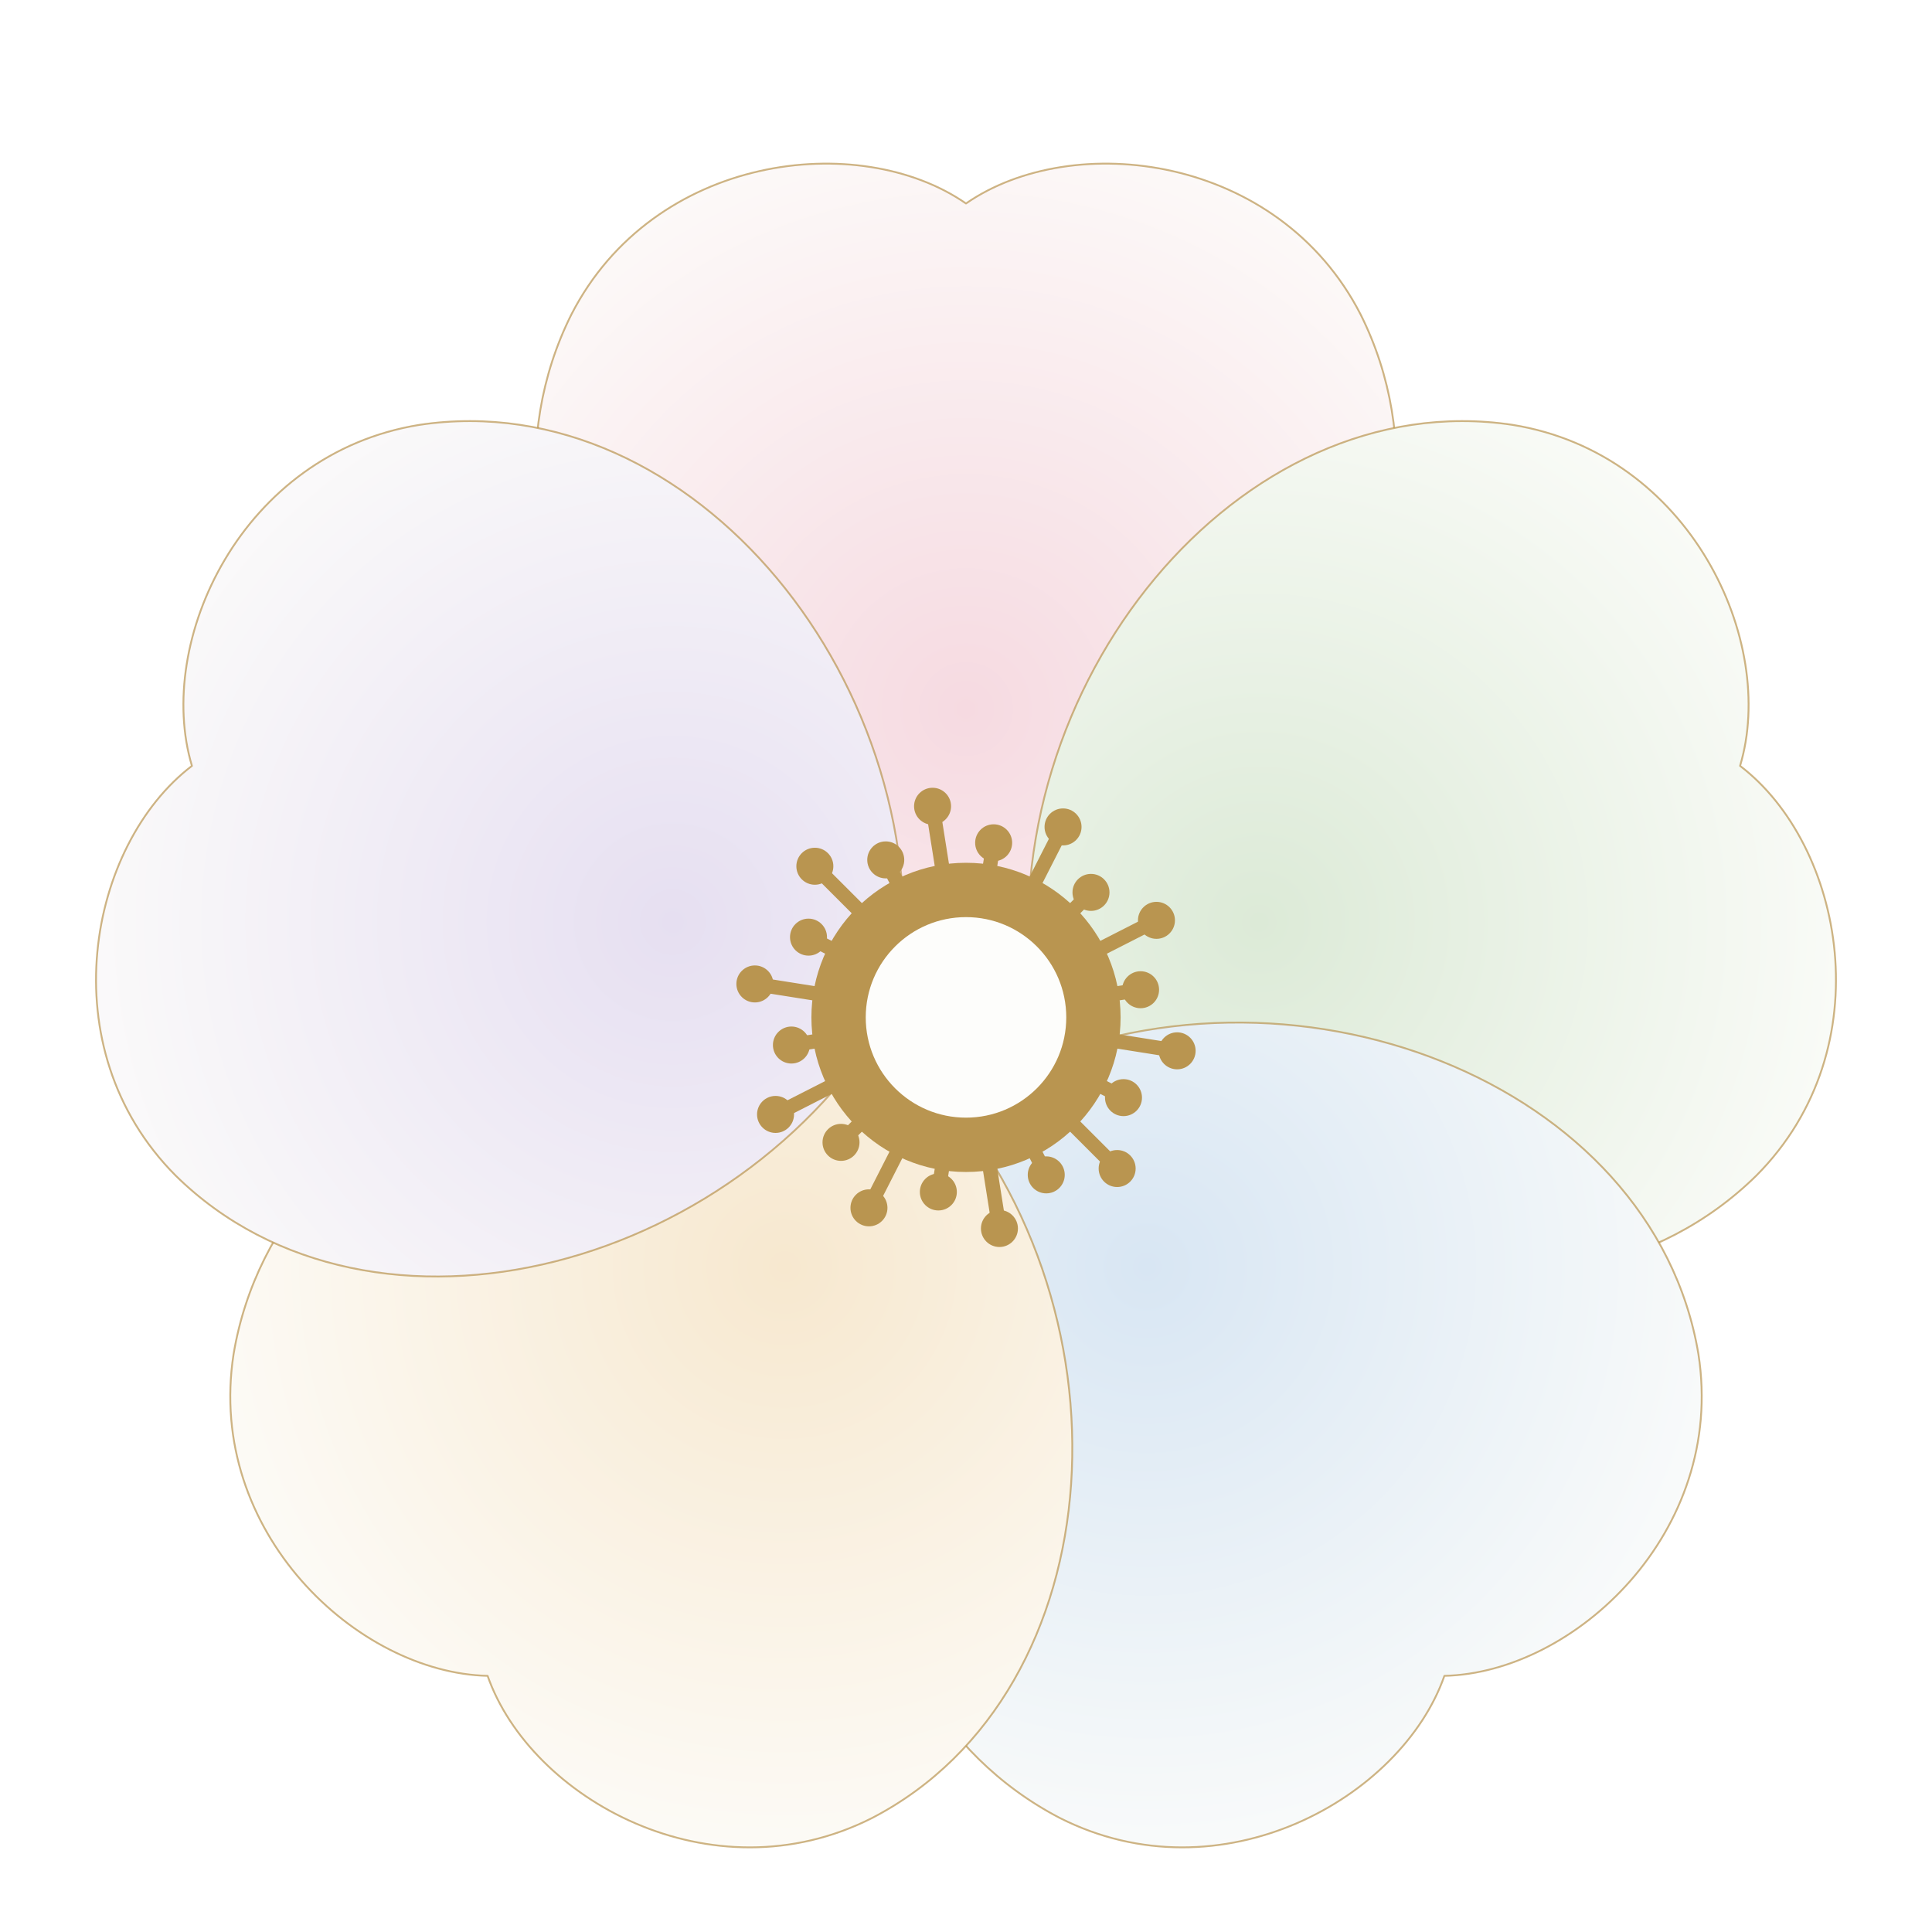
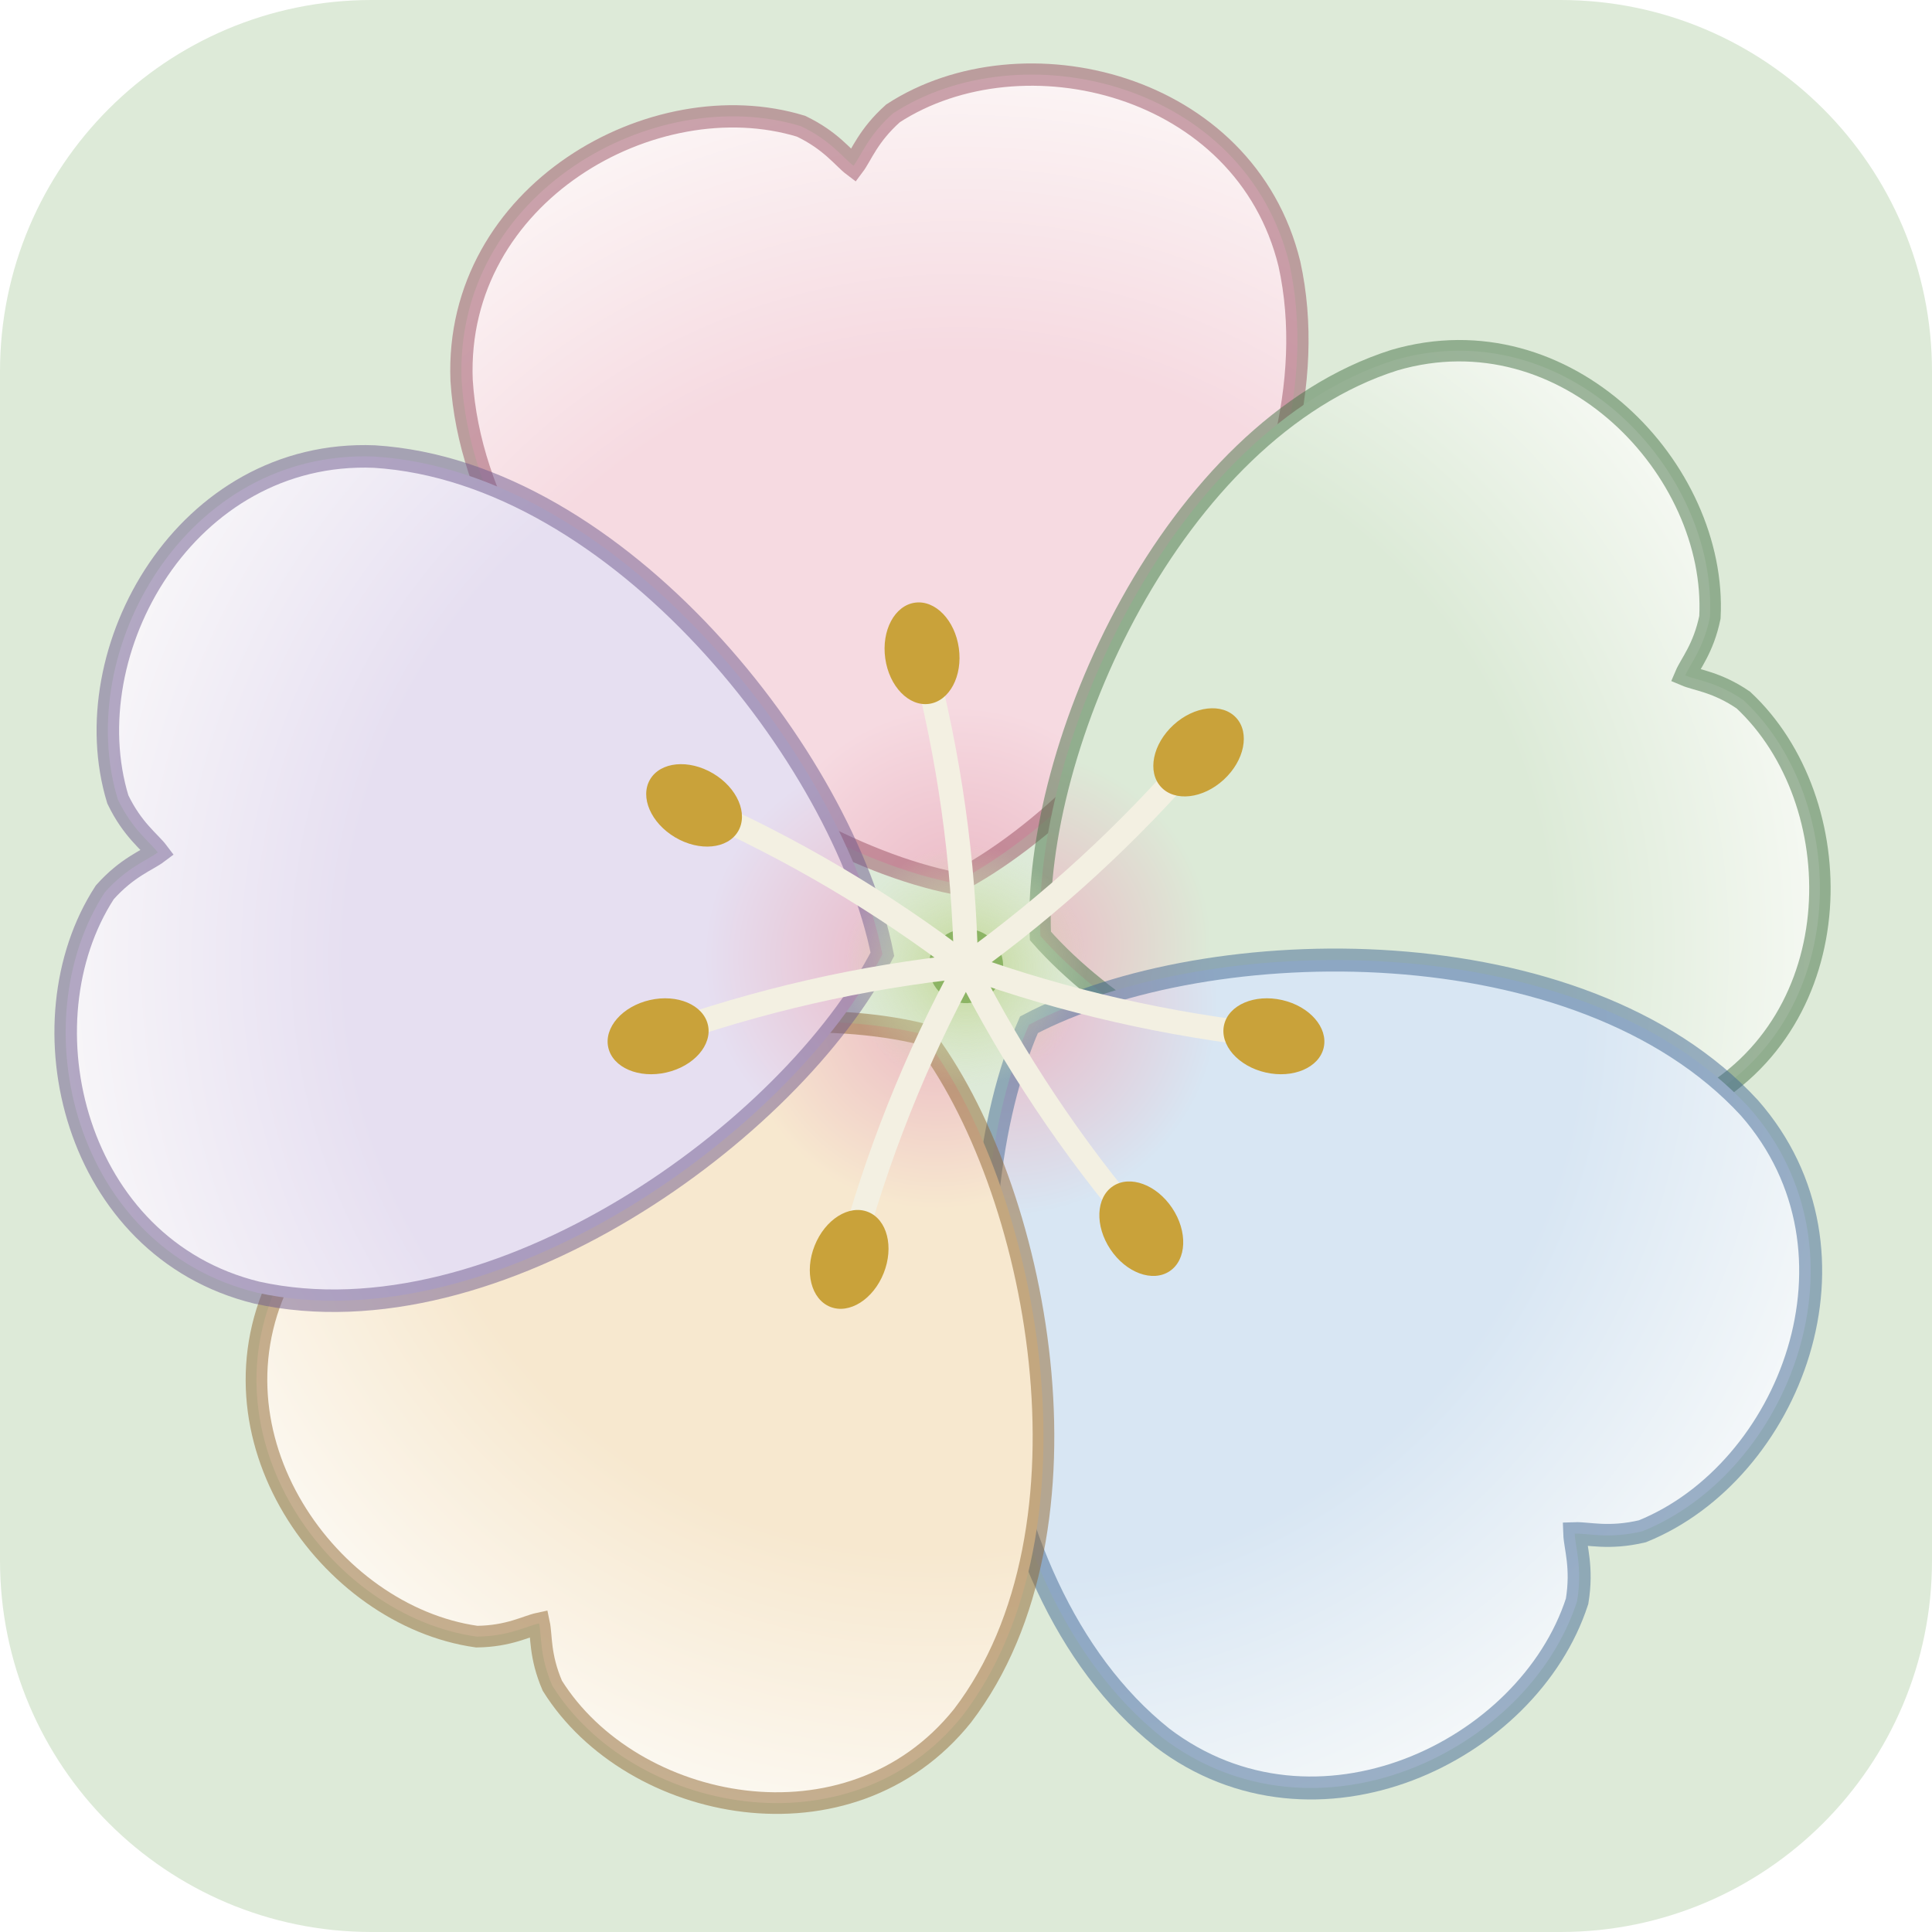
- <svg xmlns="http://www.w3.org/2000/svg" viewBox="-470 -470 940 940">
+ <svg xmlns="http://www.w3.org/2000/svg" viewBox="-104 -104 208 208">
  <defs>
-     <radialGradient id="r850" gradientUnits="userSpaceOnUse" cx="0" cy="-150" r="320">
-       <stop offset="0" stop-color="hsl(345 62% 91%)" />
+     <radialGradient id="v29p0" gradientUnits="userSpaceOnUse" cx="0" cy="-6" r="100">
+       <stop offset="0" stop-color="hsl(345 55% 82%)" />
+       <stop offset=".22" stop-color="hsl(345 62% 91%)" />
+       <stop offset=".6" stop-color="hsl(345 62% 91%)" />
      <stop offset="1" stop-color="hsl(40 40% 99%)" />
    </radialGradient>
-     <radialGradient id="r851" gradientUnits="userSpaceOnUse" cx="0" cy="-150" r="320">
-       <stop offset="0" stop-color="hsl(105 30% 88%)" />
+     <radialGradient id="v29p1" gradientUnits="userSpaceOnUse" cx="0" cy="-6" r="100">
+       <stop offset="0" stop-color="hsl(345 55% 82%)" />
+       <stop offset=".22" stop-color="hsl(105 30% 88%)" />
+       <stop offset=".6" stop-color="hsl(105 30% 88%)" />
      <stop offset="1" stop-color="hsl(40 40% 99%)" />
    </radialGradient>
-     <radialGradient id="r852" gradientUnits="userSpaceOnUse" cx="0" cy="-150" r="320">
-       <stop offset="0" stop-color="hsl(208 52% 90%)" />
+     <radialGradient id="v29p2" gradientUnits="userSpaceOnUse" cx="0" cy="-6" r="100">
+       <stop offset="0" stop-color="hsl(345 55% 82%)" />
+       <stop offset=".22" stop-color="hsl(208 52% 90%)" />
+       <stop offset=".6" stop-color="hsl(208 52% 90%)" />
      <stop offset="1" stop-color="hsl(40 40% 99%)" />
    </radialGradient>
-     <radialGradient id="r853" gradientUnits="userSpaceOnUse" cx="0" cy="-150" r="320">
-       <stop offset="0" stop-color="hsl(38 72% 89%)" />
+     <radialGradient id="v29p3" gradientUnits="userSpaceOnUse" cx="0" cy="-6" r="100">
+       <stop offset="0" stop-color="hsl(345 55% 82%)" />
+       <stop offset=".22" stop-color="hsl(38 72% 89%)" />
+       <stop offset=".6" stop-color="hsl(38 72% 89%)" />
      <stop offset="1" stop-color="hsl(40 40% 99%)" />
    </radialGradient>
-     <radialGradient id="r854" gradientUnits="userSpaceOnUse" cx="0" cy="-150" r="320">
-       <stop offset="0" stop-color="hsl(262 40% 91%)" />
+     <radialGradient id="v29p4" gradientUnits="userSpaceOnUse" cx="0" cy="-6" r="100">
+       <stop offset="0" stop-color="hsl(345 55% 82%)" />
+       <stop offset=".22" stop-color="hsl(262 40% 91%)" />
+       <stop offset=".6" stop-color="hsl(262 40% 91%)" />
      <stop offset="1" stop-color="hsl(40 40% 99%)" />
    </radialGradient>
+     <radialGradient id="v29sh" gradientUnits="userSpaceOnUse" cx="0" cy="-70" r="60">
+       <stop offset="0" stop-color="#fff" stop-opacity="0.35" />
+       <stop offset="1" stop-color="#fff" stop-opacity="0" />
+     </radialGradient>
+     <radialGradient id="v29c">
+       <stop offset="0" stop-color="hsl(80 45% 70%)" />
+       <stop offset="1" stop-color="hsl(80 45% 80%)" stop-opacity="0" />
+     </radialGradient>
  </defs>
-   <g transform="translate(0 25)">
-     <g transform="rotate(0) translate(0 0)">
-       <path d="M0,-34 C-150,-62 -252,-222 -192,-342 C-152,-420 -52,-432 0,-396 C52,-432 152,-420 192,-342 C252,-222 150,-62 0,-34 Z" transform="scale(1 1)" fill="url(#r850)" stroke="#b99550" stroke-opacity="0.7" stroke-width="0.9" vector-effect="non-scaling-stroke" stroke-linejoin="round" />
+   <rect x="-104" y="-104" width="208" height="208" rx="40" fill="#ddead8" />
+   <g transform="rotate(-8)">
+     <g transform="rotate(0) scale(1)">
+       <path d="M0,-9 C-20,-16 -47,-44 -45,-70 C-43,-90 -20,-99 -5,-92 C-2,-90 -1,-88 0,-87 C1,-88 2,-90 5,-92 C20,-99 43,-90 45,-70 C47,-44 20,-16 0,-9Z" fill="url(#v29p0)" stroke="hsl(345 32% 46%)" stroke-opacity="0.5" stroke-width="2.4" />
    </g>
-     <g transform="rotate(72) translate(0 0)">
-       <path d="M0,-34 C-150,-62 -252,-222 -192,-342 C-152,-420 -52,-432 0,-396 C52,-432 152,-420 192,-342 C252,-222 150,-62 0,-34 Z" transform="scale(1 1)" fill="url(#r851)" stroke="#b99550" stroke-opacity="0.7" stroke-width="0.9" vector-effect="non-scaling-stroke" stroke-linejoin="round" />
+     <g transform="rotate(76) scale(0.96)">
+       <path d="M0,-9 C-20,-16 -47,-44 -45,-70 C-43,-90 -20,-99 -5,-92 C-2,-90 -1,-88 0,-87 C1,-88 2,-90 5,-92 C20,-99 43,-90 45,-70 C47,-44 20,-16 0,-9Z" fill="url(#v29p1)" stroke="hsl(118 24% 36%)" stroke-opacity="0.5" stroke-width="2.4" />
    </g>
-     <g transform="rotate(144) translate(0 0)">
-       <path d="M0,-34 C-150,-62 -252,-222 -192,-342 C-152,-420 -52,-432 0,-396 C52,-432 152,-420 192,-342 C252,-222 150,-62 0,-34 Z" transform="scale(1 1)" fill="url(#r852)" stroke="#b99550" stroke-opacity="0.7" stroke-width="0.9" vector-effect="non-scaling-stroke" stroke-linejoin="round" />
+     <g transform="rotate(141) scale(1.03)">
+       <path d="M0,-9 C-20,-16 -47,-44 -45,-70 C-43,-90 -20,-99 -5,-92 C-2,-90 -1,-88 0,-87 C1,-88 2,-90 5,-92 C20,-99 43,-90 45,-70 C47,-44 20,-16 0,-9Z" fill="url(#v29p2)" stroke="hsl(212 38% 42%)" stroke-opacity="0.5" stroke-width="2.4" />
    </g>
-     <g transform="rotate(216) translate(0 0)">
-       <path d="M0,-34 C-150,-62 -252,-222 -192,-342 C-152,-420 -52,-432 0,-396 C52,-432 152,-420 192,-342 C252,-222 150,-62 0,-34 Z" transform="scale(1 1)" fill="url(#r853)" stroke="#b99550" stroke-opacity="0.7" stroke-width="0.9" vector-effect="non-scaling-stroke" stroke-linejoin="round" />
+     <g transform="rotate(221) scale(0.97)">
+       <path d="M0,-9 C-20,-16 -47,-44 -45,-70 C-43,-90 -20,-99 -5,-92 C-2,-90 -1,-88 0,-87 C1,-88 2,-90 5,-92 C20,-99 43,-90 45,-70 C47,-44 20,-16 0,-9Z" fill="url(#v29p3)" stroke="hsl(34 50% 38%)" stroke-opacity="0.5" stroke-width="2.4" />
    </g>
-     <g transform="rotate(288) translate(0 0)">
-       <path d="M0,-34 C-150,-62 -252,-222 -192,-342 C-152,-420 -52,-432 0,-396 C52,-432 152,-420 192,-342 C252,-222 150,-62 0,-34 Z" transform="scale(1 1)" fill="url(#r854)" stroke="#b99550" stroke-opacity="0.7" stroke-width="0.9" vector-effect="non-scaling-stroke" stroke-linejoin="round" />
+     <g transform="rotate(286) scale(1.01)">
+       <path d="M0,-9 C-20,-16 -47,-44 -45,-70 C-43,-90 -20,-99 -5,-92 C-2,-90 -1,-88 0,-87 C1,-88 2,-90 5,-92 C20,-99 43,-90 45,-70 C47,-44 20,-16 0,-9Z" fill="url(#v29p4)" stroke="hsl(262 22% 46%)" stroke-opacity="0.5" stroke-width="2.4" />
    </g>
-     <line x1="49.384" y1="7.822" x2="94.818" y2="15.018" stroke="#b99550" stroke-width="7" stroke-linecap="round" />
-     <circle cx="102.72" cy="16.269" r="9" fill="#b99550" />
-     <line x1="44.55" y1="22.7" x2="69.499" y2="35.411" stroke="#b99550" stroke-width="7" stroke-linecap="round" />
-     <circle cx="76.627" cy="39.043" r="9" fill="#b99550" />
-     <line x1="35.355" y1="35.355" x2="67.882" y2="67.882" stroke="#b99550" stroke-width="7" stroke-linecap="round" />
-     <circle cx="73.539" cy="73.539" r="9" fill="#b99550" />
-     <line x1="22.7" y1="44.55" x2="35.411" y2="69.499" stroke="#b99550" stroke-width="7" stroke-linecap="round" />
-     <circle cx="39.043" cy="76.627" r="9" fill="#b99550" />
-     <line x1="7.822" y1="49.384" x2="15.018" y2="94.818" stroke="#b99550" stroke-width="7" stroke-linecap="round" />
-     <circle cx="16.269" cy="102.72" r="9" fill="#b99550" />
-     <line x1="-7.822" y1="49.384" x2="-12.202" y2="77.04" stroke="#b99550" stroke-width="7" stroke-linecap="round" />
-     <circle cx="-13.453" cy="84.941" r="9" fill="#b99550" />
-     <line x1="-22.7" y1="44.55" x2="-43.583" y2="85.537" stroke="#b99550" stroke-width="7" stroke-linecap="round" />
-     <circle cx="-47.215" cy="92.665" r="9" fill="#b99550" />
-     <line x1="-35.355" y1="35.355" x2="-55.154" y2="55.154" stroke="#b99550" stroke-width="7" stroke-linecap="round" />
-     <circle cx="-60.811" cy="60.811" r="9" fill="#b99550" />
-     <line x1="-44.55" y1="22.7" x2="-85.537" y2="43.583" stroke="#b99550" stroke-width="7" stroke-linecap="round" />
-     <circle cx="-92.665" cy="47.215" r="9" fill="#b99550" />
-     <line x1="-49.384" y1="7.822" x2="-77.04" y2="12.202" stroke="#b99550" stroke-width="7" stroke-linecap="round" />
-     <circle cx="-84.941" cy="13.453" r="9" fill="#b99550" />
-     <line x1="-49.384" y1="-7.822" x2="-94.818" y2="-15.018" stroke="#b99550" stroke-width="7" stroke-linecap="round" />
-     <circle cx="-102.72" cy="-16.269" r="9" fill="#b99550" />
-     <line x1="-44.55" y1="-22.7" x2="-69.499" y2="-35.411" stroke="#b99550" stroke-width="7" stroke-linecap="round" />
-     <circle cx="-76.627" cy="-39.043" r="9" fill="#b99550" />
-     <line x1="-35.355" y1="-35.355" x2="-67.882" y2="-67.882" stroke="#b99550" stroke-width="7" stroke-linecap="round" />
-     <circle cx="-73.539" cy="-73.539" r="9" fill="#b99550" />
-     <line x1="-22.7" y1="-44.55" x2="-35.411" y2="-69.499" stroke="#b99550" stroke-width="7" stroke-linecap="round" />
-     <circle cx="-39.043" cy="-76.627" r="9" fill="#b99550" />
-     <line x1="-7.822" y1="-49.384" x2="-15.018" y2="-94.818" stroke="#b99550" stroke-width="7" stroke-linecap="round" />
-     <circle cx="-16.269" cy="-102.72" r="9" fill="#b99550" />
-     <line x1="7.822" y1="-49.384" x2="12.202" y2="-77.04" stroke="#b99550" stroke-width="7" stroke-linecap="round" />
-     <circle cx="13.453" cy="-84.941" r="9" fill="#b99550" />
-     <line x1="22.7" y1="-44.55" x2="43.583" y2="-85.537" stroke="#b99550" stroke-width="7" stroke-linecap="round" />
-     <circle cx="47.215" cy="-92.665" r="9" fill="#b99550" />
-     <line x1="35.355" y1="-35.355" x2="55.154" y2="-55.154" stroke="#b99550" stroke-width="7" stroke-linecap="round" />
-     <circle cx="60.811" cy="-60.811" r="9" fill="#b99550" />
-     <line x1="44.55" y1="-22.7" x2="85.537" y2="-43.583" stroke="#b99550" stroke-width="7" stroke-linecap="round" />
-     <circle cx="92.665" cy="-47.215" r="9" fill="#b99550" />
-     <line x1="49.384" y1="-7.822" x2="77.04" y2="-12.202" stroke="#b99550" stroke-width="7" stroke-linecap="round" />
-     <circle cx="84.941" cy="-13.453" r="9" fill="#b99550" />
-     <circle r="62" fill="hsl(40 40% 99%)" stroke="#b99550" stroke-width="26.438" />
+     <circle r="13" fill="url(#v29c)" />
+     <circle r="4" fill="hsl(90 35% 55%)" />
+     <path d="M0,0 Q2.035,-16.878 2.0818995585505003e-15,-34" fill="none" stroke="hsl(50 40% 92%)" stroke-width="2.6" stroke-linecap="round" />
+     <ellipse cx="2.0818995585505003e-15" cy="-34" rx="5.5" ry="4" transform="rotate(-90 2.0818995585505003e-15 -34)" fill="#c9a23a" />
+     <path d="M0,0 Q15.052,-7.901 27.996,-19.293" fill="none" stroke="hsl(50 40% 92%)" stroke-width="2.6" stroke-linecap="round" />
+     <ellipse cx="27.996" cy="-19.293" rx="5.5" ry="4" transform="rotate(-34.57143 27.99626 -19.29273)" fill="#c9a23a" />
+     <path d="M0,0 Q15.047,7.911 31.772,12.105" fill="none" stroke="hsl(50 40% 92%)" stroke-width="2.6" stroke-linecap="round" />
+     <ellipse cx="31.772" cy="12.105" rx="5.5" ry="4" transform="rotate(20.85714 31.77202 12.10533)" fill="#c9a23a" />
+     <path d="M0,0 Q5.489,16.089 14.752,30.633" fill="none" stroke="hsl(50 40% 92%)" stroke-width="2.6" stroke-linecap="round" />
+     <ellipse cx="14.752" cy="30.633" rx="5.5" ry="4" transform="rotate(64.28571 14.75205 30.63294)" fill="#c9a23a" />
+     <path d="M0,0 Q-10.133,13.65 -16.853,29.529" fill="none" stroke="hsl(50 40% 92%)" stroke-width="2.6" stroke-linecap="round" />
+     <ellipse cx="-16.853" cy="29.529" rx="5.5" ry="4" transform="rotate(119.7143 -16.85296 29.52927)" fill="#c9a23a" />
+     <path d="M0,0 Q-16.989,-0.599 -33.878,2.879" fill="none" stroke="hsl(50 40% 92%)" stroke-width="2.6" stroke-linecap="round" />
+     <ellipse cx="-33.878" cy="2.879" rx="5.5" ry="4" transform="rotate(175.1429 -33.8779 2.878836)" fill="#c9a23a" />
+     <path d="M0,0 Q-11.927,-12.114 -26.582,-21.199" fill="none" stroke="hsl(50 40% 92%)" stroke-width="2.6" stroke-linecap="round" />
+     <ellipse cx="-26.582" cy="-21.199" rx="5.5" ry="4" transform="rotate(218.5714 -26.58227 -21.19865)" fill="#c9a23a" />
  </g>
</svg>
